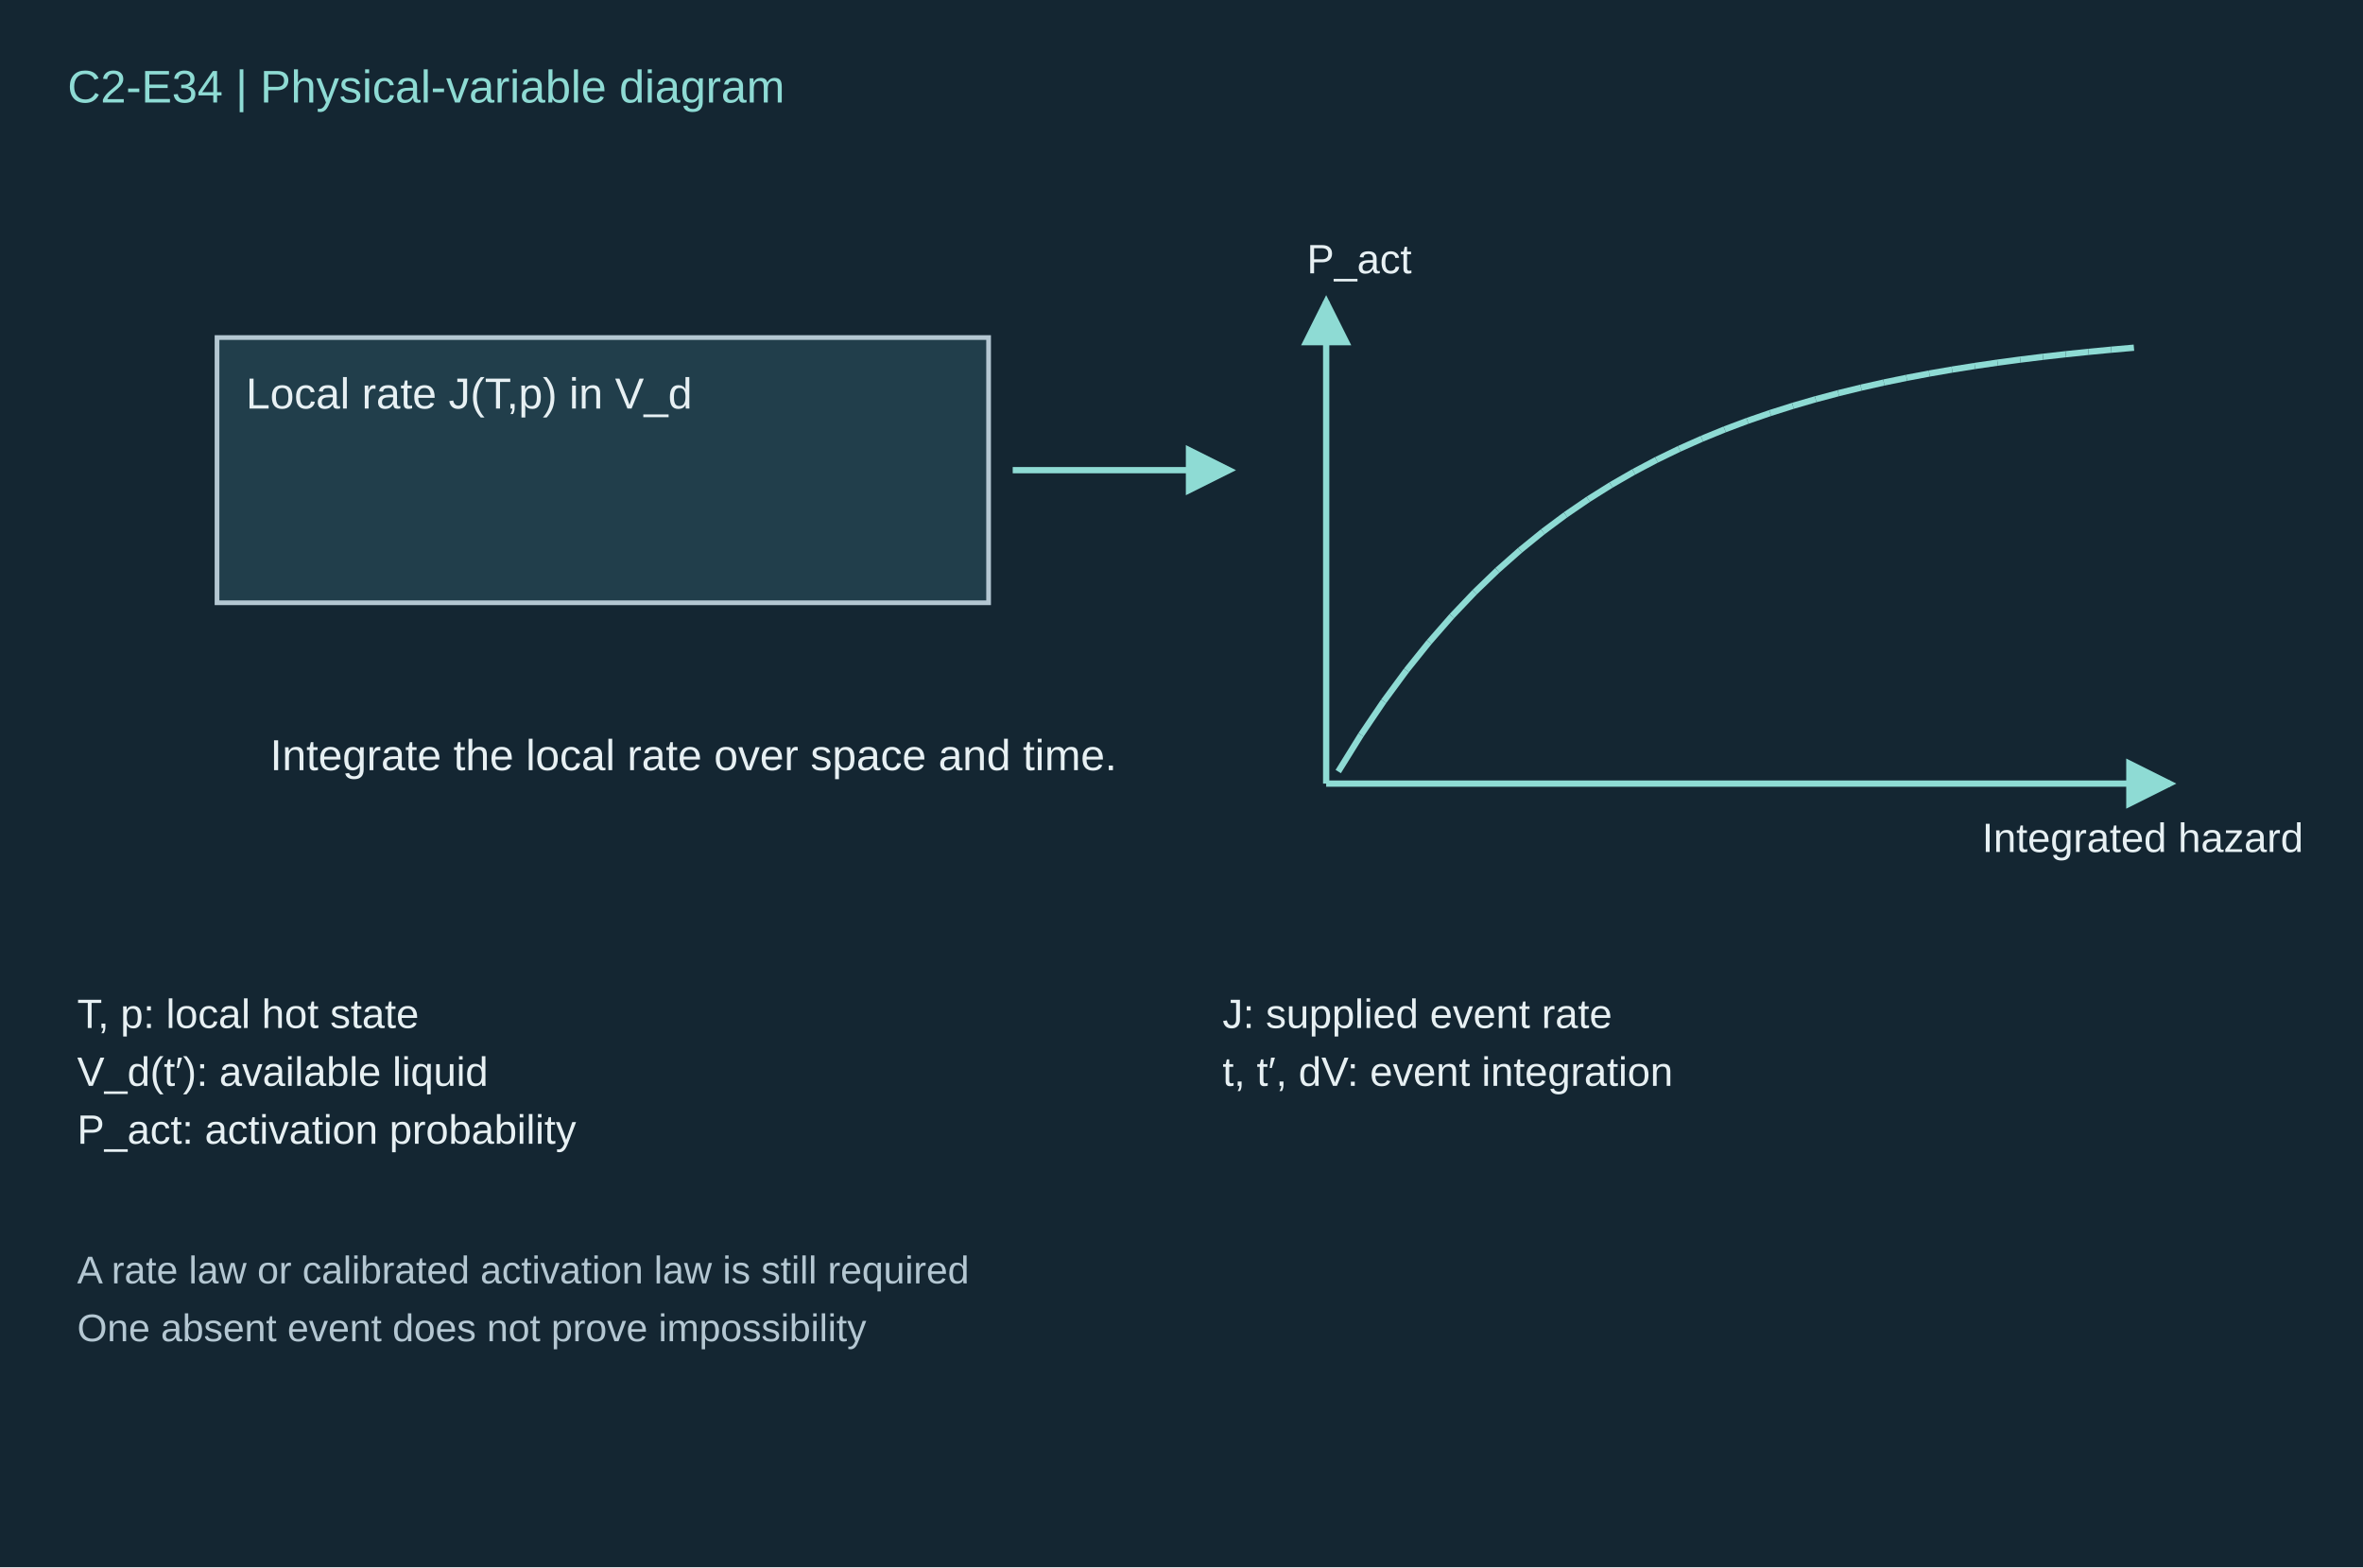
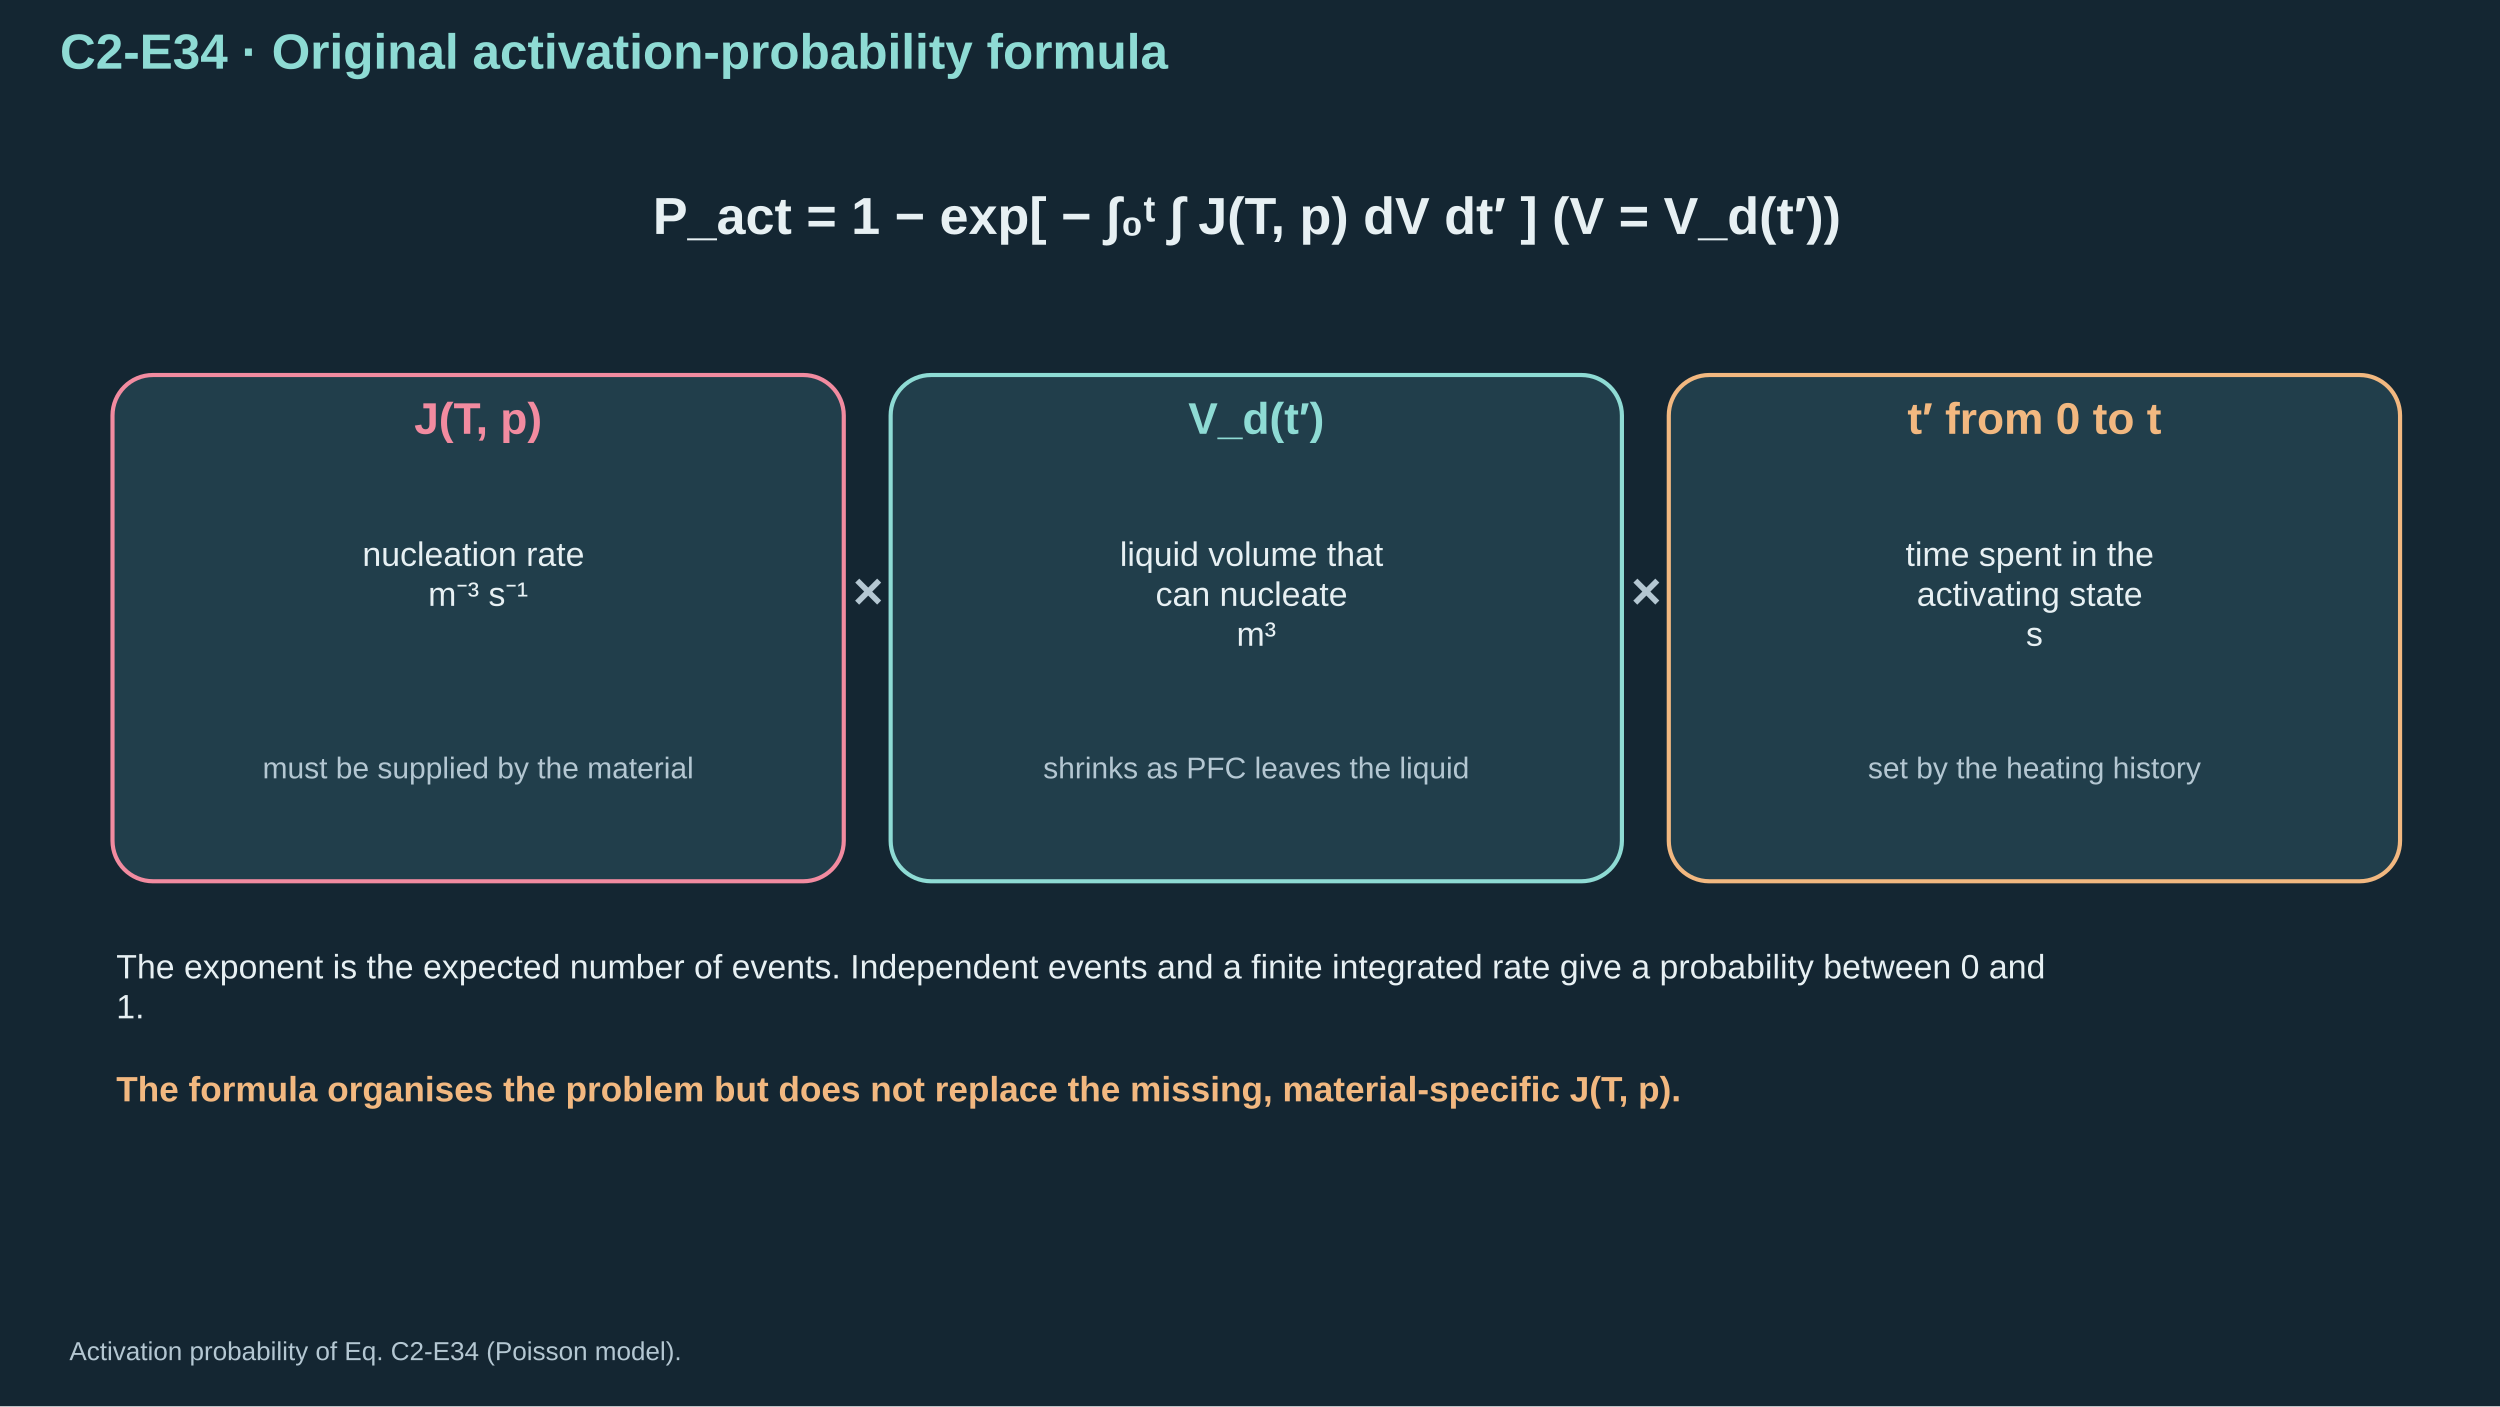
- <svg xmlns="http://www.w3.org/2000/svg" viewBox="0 0 980 650" role="img">
+ <svg xmlns="http://www.w3.org/2000/svg" viewBox="0 0 1279.97 720" role="img">
  <defs>
-     <marker id="arrow" markerWidth="8" markerHeight="8" refX="7" refY="4" orient="auto">
-       <path d="M0 0L8 4L0 8Z" fill="#8EDBD4" />
+     <marker id="head" markerWidth="7" markerHeight="7" refX="6" refY="3.5" orient="auto-start-reverse" markerUnits="strokeWidth">
+       <path d="M0,0 L7,3.5 L0,7 Z" fill="context-stroke" />
    </marker>
  </defs>
-   <rect width="980" height="650" fill="#142632" />
-   <text x="28" y="42.52" font-family="Arial,sans-serif" font-size="19" fill="#8EDBD4">C2-E34 | Physical-variable diagram</text>
-   <rect x="90" y="140" width="320" height="110" fill="#213E4B" stroke="#B4C7D2" stroke-width="1.95" />
-   <text x="102" y="169.44" font-family="Arial,sans-serif" font-size="18" fill="#E7F0F3">Local rate J(T,p) in V_d</text>
-   <line x1="420" y1="195" x2="510" y2="195" fill="none" stroke="#8EDBD4" stroke-width="2.6" marker-end="url(#arrow)" />
-   <line x1="550" y1="325" x2="900" y2="325" fill="none" stroke="#8EDBD4" stroke-width="2.6" marker-end="url(#arrow)" />
-   <line x1="550" y1="325" x2="550" y2="125" fill="none" stroke="#8EDBD4" stroke-width="2.6" marker-end="url(#arrow)" />
-   <text x="822" y="353.36" font-family="Arial,sans-serif" font-size="17" fill="#E7F0F3">Integrated hazard</text>
-   <text x="542" y="113.36" font-family="Arial,sans-serif" font-size="17" fill="#E7F0F3">P_act</text>
-   <line x1="555" y1="320" x2="564.429" y2="304.803" fill="none" stroke="#8EDBD4" stroke-width="2.6" />
-   <line x1="564.429" y1="304.803" x2="573.857" y2="290.855" fill="none" stroke="#8EDBD4" stroke-width="2.6" />
-   <line x1="573.857" y1="290.855" x2="583.286" y2="278.053" fill="none" stroke="#8EDBD4" stroke-width="2.6" />
-   <line x1="583.286" y1="278.053" x2="592.714" y2="266.302" fill="none" stroke="#8EDBD4" stroke-width="2.6" />
-   <line x1="592.714" y1="266.302" x2="602.143" y2="255.516" fill="none" stroke="#8EDBD4" stroke-width="2.6" />
-   <line x1="602.143" y1="255.516" x2="611.571" y2="245.617" fill="none" stroke="#8EDBD4" stroke-width="2.6" />
-   <line x1="611.571" y1="245.617" x2="621" y2="236.53" fill="none" stroke="#8EDBD4" stroke-width="2.6" />
-   <line x1="621" y1="236.53" x2="630.429" y2="228.19" fill="none" stroke="#8EDBD4" stroke-width="2.6" />
-   <line x1="630.429" y1="228.19" x2="639.857" y2="220.535" fill="none" stroke="#8EDBD4" stroke-width="2.6" />
-   <line x1="639.857" y1="220.535" x2="649.286" y2="213.509" fill="none" stroke="#8EDBD4" stroke-width="2.6" />
-   <line x1="649.286" y1="213.509" x2="658.714" y2="207.06" fill="none" stroke="#8EDBD4" stroke-width="2.6" />
-   <line x1="658.714" y1="207.06" x2="668.143" y2="201.141" fill="none" stroke="#8EDBD4" stroke-width="2.6" />
-   <line x1="668.143" y1="201.141" x2="677.571" y2="195.708" fill="none" stroke="#8EDBD4" stroke-width="2.6" />
-   <line x1="677.571" y1="195.708" x2="687" y2="190.721" fill="none" stroke="#8EDBD4" stroke-width="2.6" />
-   <line x1="687" y1="190.721" x2="696.429" y2="186.144" fill="none" stroke="#8EDBD4" stroke-width="2.6" />
-   <line x1="696.429" y1="186.144" x2="705.857" y2="181.943" fill="none" stroke="#8EDBD4" stroke-width="2.6" />
-   <line x1="705.857" y1="181.943" x2="715.286" y2="178.087" fill="none" stroke="#8EDBD4" stroke-width="2.6" />
-   <line x1="715.286" y1="178.087" x2="724.714" y2="174.547" fill="none" stroke="#8EDBD4" stroke-width="2.6" />
-   <line x1="724.714" y1="174.547" x2="734.143" y2="171.299" fill="none" stroke="#8EDBD4" stroke-width="2.6" />
-   <line x1="734.143" y1="171.299" x2="743.571" y2="168.317" fill="none" stroke="#8EDBD4" stroke-width="2.6" />
-   <line x1="743.571" y1="168.317" x2="753" y2="165.58" fill="none" stroke="#8EDBD4" stroke-width="2.6" />
-   <line x1="753" y1="165.58" x2="762.429" y2="163.068" fill="none" stroke="#8EDBD4" stroke-width="2.6" />
-   <line x1="762.429" y1="163.068" x2="771.857" y2="160.763" fill="none" stroke="#8EDBD4" stroke-width="2.6" />
-   <line x1="771.857" y1="160.763" x2="781.286" y2="158.646" fill="none" stroke="#8EDBD4" stroke-width="2.6" />
-   <line x1="781.286" y1="158.646" x2="790.714" y2="156.704" fill="none" stroke="#8EDBD4" stroke-width="2.6" />
-   <line x1="790.714" y1="156.704" x2="800.143" y2="154.921" fill="none" stroke="#8EDBD4" stroke-width="2.6" />
-   <line x1="800.143" y1="154.921" x2="809.571" y2="153.285" fill="none" stroke="#8EDBD4" stroke-width="2.6" />
-   <line x1="809.571" y1="153.285" x2="819" y2="151.783" fill="none" stroke="#8EDBD4" stroke-width="2.6" />
-   <line x1="819" y1="151.783" x2="828.429" y2="150.404" fill="none" stroke="#8EDBD4" stroke-width="2.6" />
-   <line x1="828.429" y1="150.404" x2="837.857" y2="149.139" fill="none" stroke="#8EDBD4" stroke-width="2.6" />
-   <line x1="837.857" y1="149.139" x2="847.286" y2="147.977" fill="none" stroke="#8EDBD4" stroke-width="2.6" />
-   <line x1="847.286" y1="147.977" x2="856.714" y2="146.911" fill="none" stroke="#8EDBD4" stroke-width="2.6" />
-   <line x1="856.714" y1="146.911" x2="866.143" y2="145.933" fill="none" stroke="#8EDBD4" stroke-width="2.6" />
-   <line x1="866.143" y1="145.933" x2="875.571" y2="145.035" fill="none" stroke="#8EDBD4" stroke-width="2.6" />
-   <line x1="875.571" y1="145.035" x2="885" y2="144.211" fill="none" stroke="#8EDBD4" stroke-width="2.6" />
-   <text x="112" y="319.44" font-family="Arial,sans-serif" font-size="18" fill="#E7F0F3">Integrate the local rate over space and time.</text>
-   <text x="32" y="426.36" font-family="Arial,sans-serif" font-size="17" fill="#E7F0F3">T, p: local hot state</text>
-   <text x="32" y="450.36" font-family="Arial,sans-serif" font-size="17" fill="#E7F0F3">V_d(t′): available liquid</text>
-   <text x="32" y="474.36" font-family="Arial,sans-serif" font-size="17" fill="#E7F0F3">P_act: activation probability</text>
-   <text x="507" y="426.36" font-family="Arial,sans-serif" font-size="17" fill="#E7F0F3">J: supplied event rate</text>
-   <text x="507" y="450.36" font-family="Arial,sans-serif" font-size="17" fill="#E7F0F3">t, t′, dV: event integration</text>
-   <text x="32" y="532.28" font-family="Arial,sans-serif" font-size="16" fill="#B4C7D2">A rate law or calibrated activation law is still required</text>
-   <text x="32" y="556.28" font-family="Arial,sans-serif" font-size="16" fill="#B4C7D2">One absent event does not prove impossibility</text>
+   <rect width="1279.97" height="720" fill="#142632" />
+   <text id="o000" font-family="Arial,sans-serif" font-size="25.333" fill="#8EDBD4" text-anchor="start" font-weight="bold" opacity="1">
+     <tspan x="30.72" y="35.173">C2-E34 · Original activation-probability formula</tspan>
+   </text>
+   <text id="o001" font-family="Arial,sans-serif" font-size="26.667" fill="#E7F0F3" text-anchor="middle" font-weight="bold" opacity="1">
+     <tspan x="638.4" y="119.787">P_act = 1 − exp[ − ∫₀ᵗ ∫ J(T, p) dV dt′ ]    (V = V_d(t′))</tspan>
+   </text>
+   <rect id="o002" x="57.6" y="192" width="374.4" height="259.2" rx="20.736" fill="#213E4B" stroke="#F28BA0" stroke-width="2.133" opacity="1" />
+   <text id="o003" font-family="Arial,sans-serif" font-size="22.667" fill="#F28BA0" text-anchor="middle" font-weight="bold" opacity="1">
+     <tspan x="244.8" y="222.107">J(T, p)</tspan>
+   </text>
+   <text id="o004" font-family="Arial,sans-serif" font-size="17.333" fill="#E7F0F3" text-anchor="middle" opacity="1">
+     <tspan x="244.8" y="289.733">nucleation rate</tspan>
+     <tspan x="244.8" y="310.187">m⁻³ s⁻¹</tspan>
+   </text>
+   <text id="o005" font-family="Arial,sans-serif" font-size="15.333" fill="#B4C7D2" text-anchor="middle" opacity="1">
+     <tspan x="244.8" y="398.493">must be supplied by the material</tspan>
+   </text>
+   <text id="o006" font-family="Arial,sans-serif" font-size="26.667" fill="#B4C7D2" text-anchor="middle" font-weight="bold" opacity="1">
+     <tspan x="444.48" y="311.787">×</tspan>
+   </text>
+   <rect id="o007" x="456" y="192" width="374.4" height="259.2" rx="20.736" fill="#213E4B" stroke="#8EDBD4" stroke-width="2.133" opacity="1" />
+   <text id="o008" font-family="Arial,sans-serif" font-size="22.667" fill="#8EDBD4" text-anchor="middle" font-weight="bold" opacity="1">
+     <tspan x="643.2" y="222.107">V_d(t′)</tspan>
+   </text>
+   <text id="o009" font-family="Arial,sans-serif" font-size="17.333" fill="#E7F0F3" text-anchor="middle" opacity="1">
+     <tspan x="643.2" y="289.733">liquid volume that</tspan>
+     <tspan x="643.2" y="310.187">can nucleate</tspan>
+     <tspan x="643.2" y="330.64">m³</tspan>
+   </text>
+   <text id="o010" font-family="Arial,sans-serif" font-size="15.333" fill="#B4C7D2" text-anchor="middle" opacity="1">
+     <tspan x="643.2" y="398.493">shrinks as PFC leaves the liquid</tspan>
+   </text>
+   <text id="o011" font-family="Arial,sans-serif" font-size="26.667" fill="#B4C7D2" text-anchor="middle" font-weight="bold" opacity="1">
+     <tspan x="842.88" y="311.787">×</tspan>
+   </text>
+   <rect id="o012" x="854.4" y="192" width="374.4" height="259.2" rx="20.736" fill="#213E4B" stroke="#F2B880" stroke-width="2.133" opacity="1" />
+   <text id="o013" font-family="Arial,sans-serif" font-size="22.667" fill="#F2B880" text-anchor="middle" font-weight="bold" opacity="1">
+     <tspan x="1041.6" y="222.107">t′ from 0 to t</tspan>
+   </text>
+   <text id="o014" font-family="Arial,sans-serif" font-size="17.333" fill="#E7F0F3" text-anchor="middle" opacity="1">
+     <tspan x="1041.6" y="289.733">time spent in the</tspan>
+     <tspan x="1041.6" y="310.187">activating state</tspan>
+     <tspan x="1041.6" y="330.64">s</tspan>
+   </text>
+   <text id="o015" font-family="Arial,sans-serif" font-size="15.333" fill="#B4C7D2" text-anchor="middle" opacity="1">
+     <tspan x="1041.6" y="398.493">set by the heating history</tspan>
+   </text>
+   <text id="o016" font-family="Arial,sans-serif" font-size="17.333" fill="#E7F0F3" text-anchor="start" opacity="1">
+     <tspan x="59.52" y="500.933">The exponent is the expected number of events. Independent events and a finite integrated rate give a probability between 0 and</tspan>
+     <tspan x="59.52" y="521.387">1.</tspan>
+   </text>
+   <text id="o017" font-family="Arial,sans-serif" font-size="18" fill="#F2B880" text-anchor="start" font-weight="bold" opacity="1">
+     <tspan x="59.52" y="563.88">The formula organises the problem but does not replace the missing, material-specific J(T, p).</tspan>
+   </text>
+   <text id="o018" font-family="Arial,sans-serif" font-size="13.333" fill="#B4C7D2" text-anchor="start" opacity="1">
+     <tspan x="35.52" y="696.373">Activation probability of Eq. C2-E34 (Poisson model).</tspan>
+   </text>
</svg>
